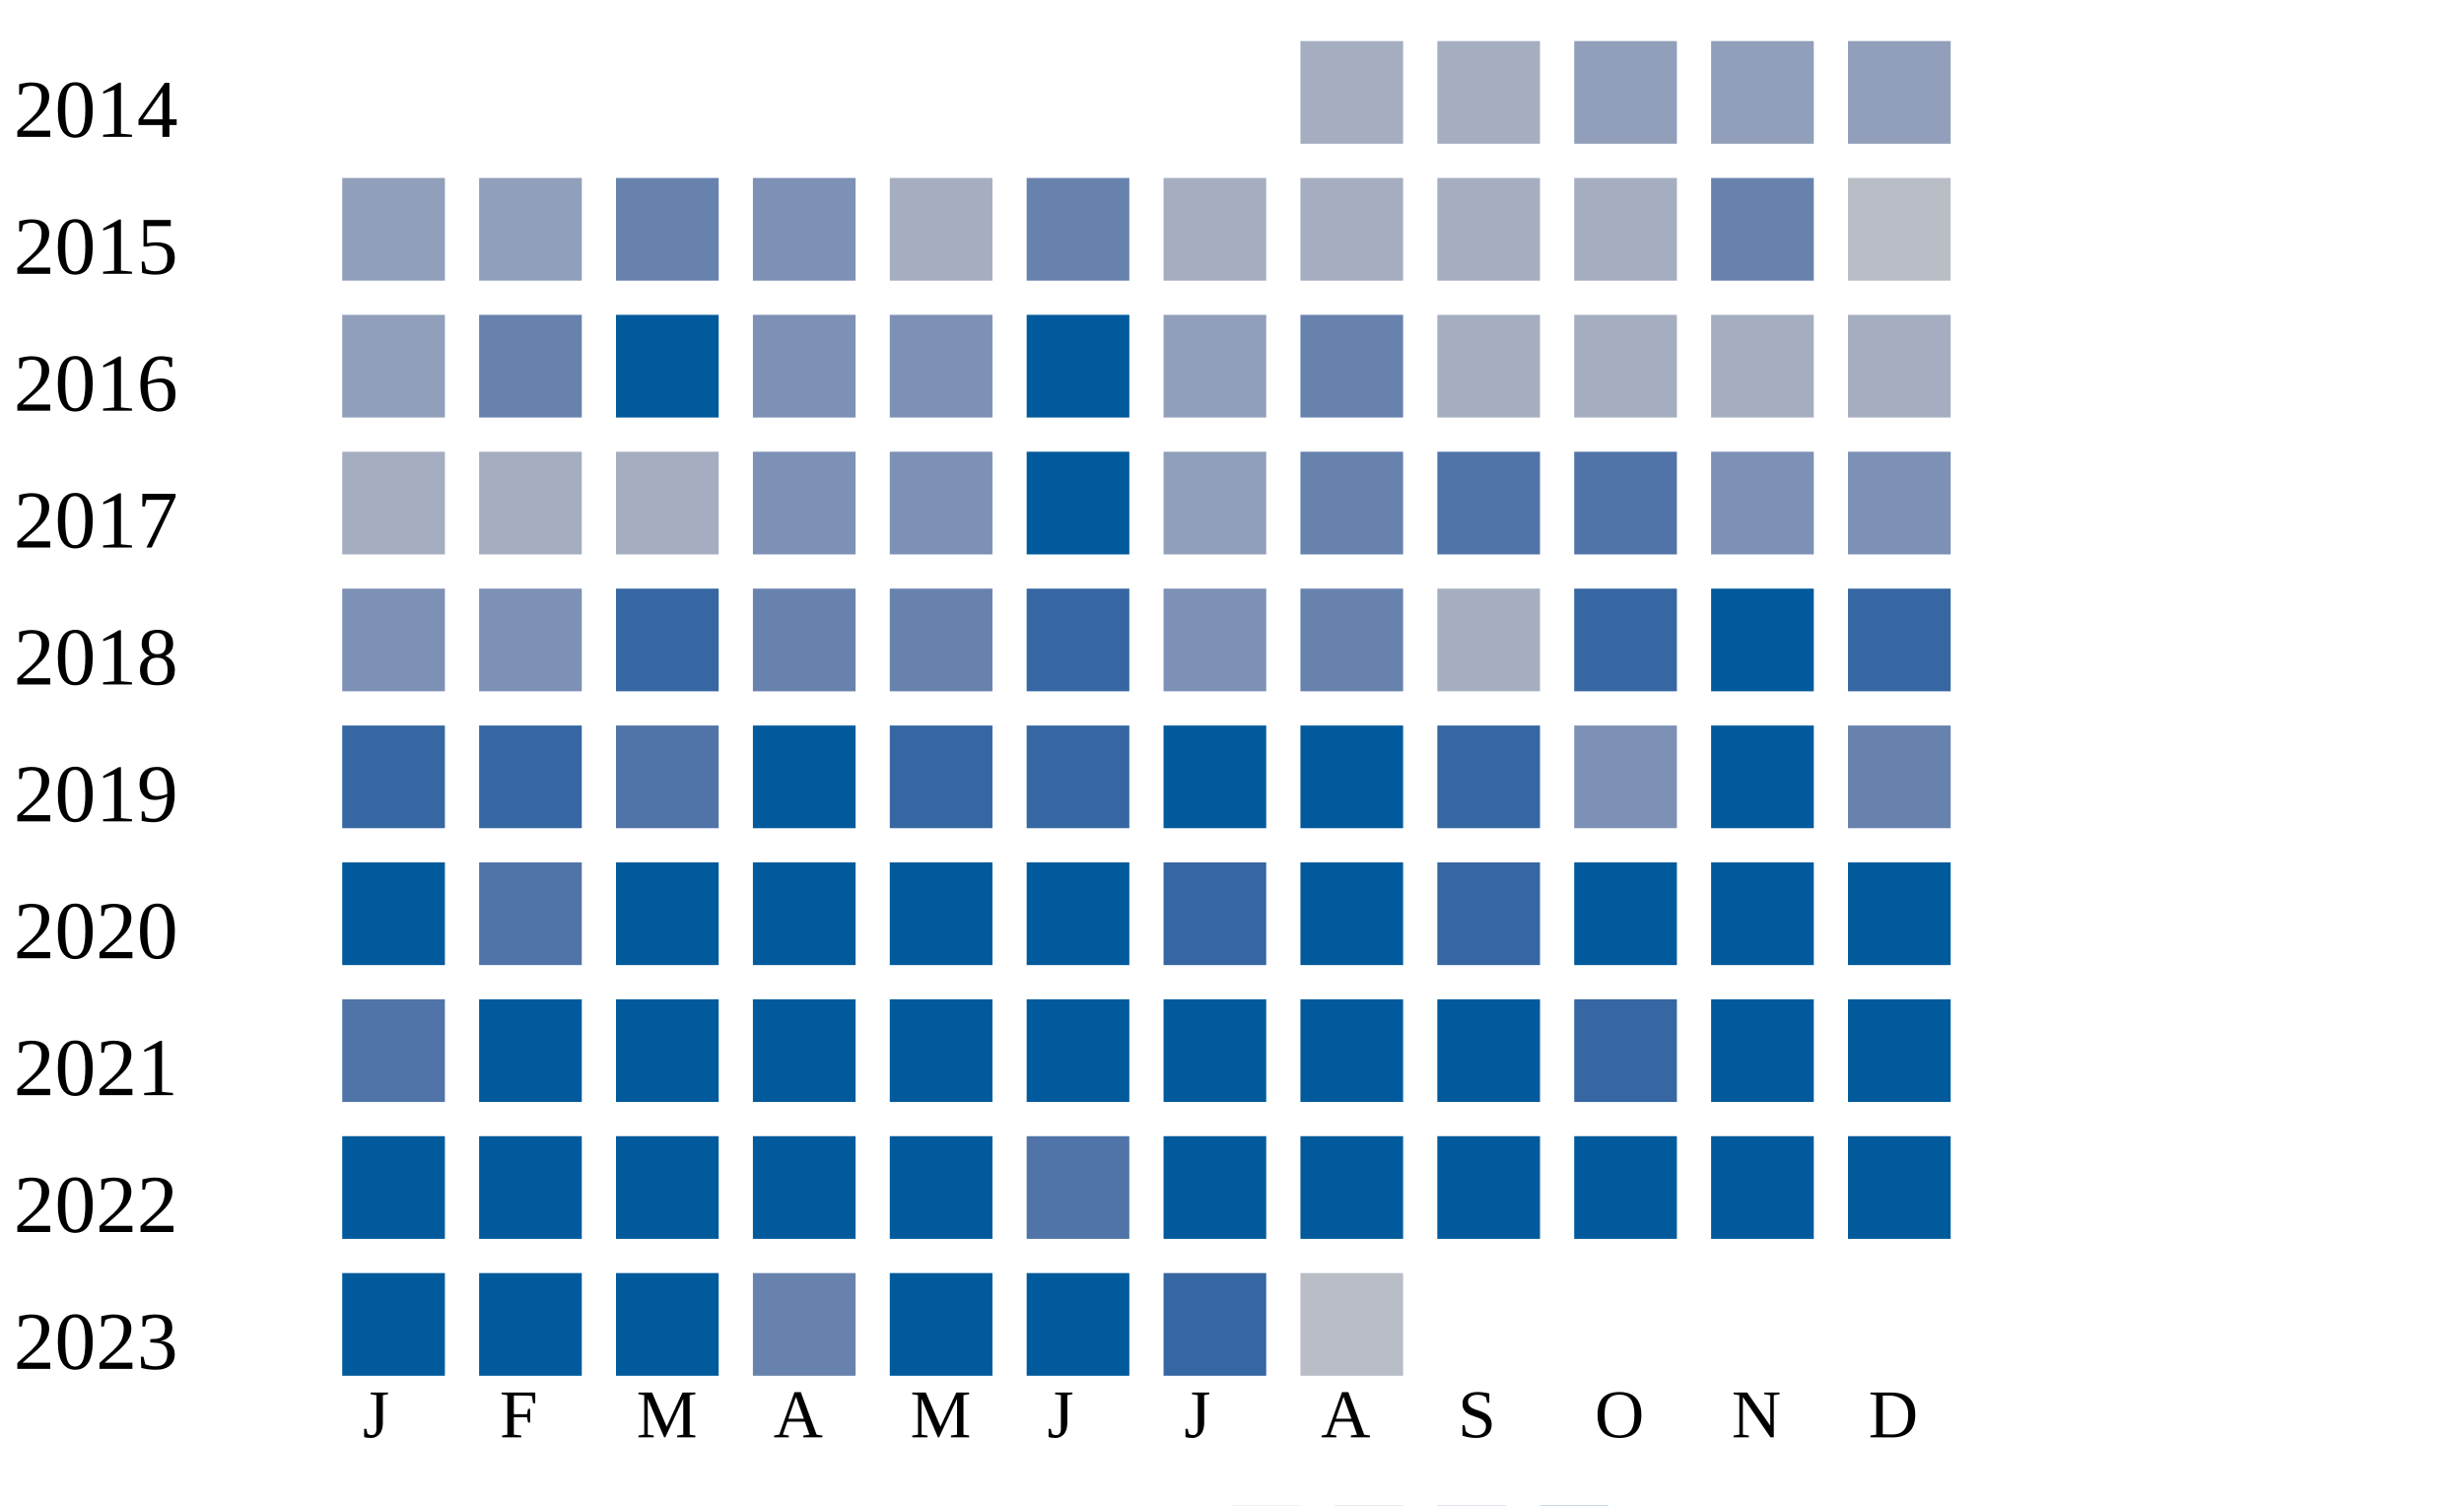
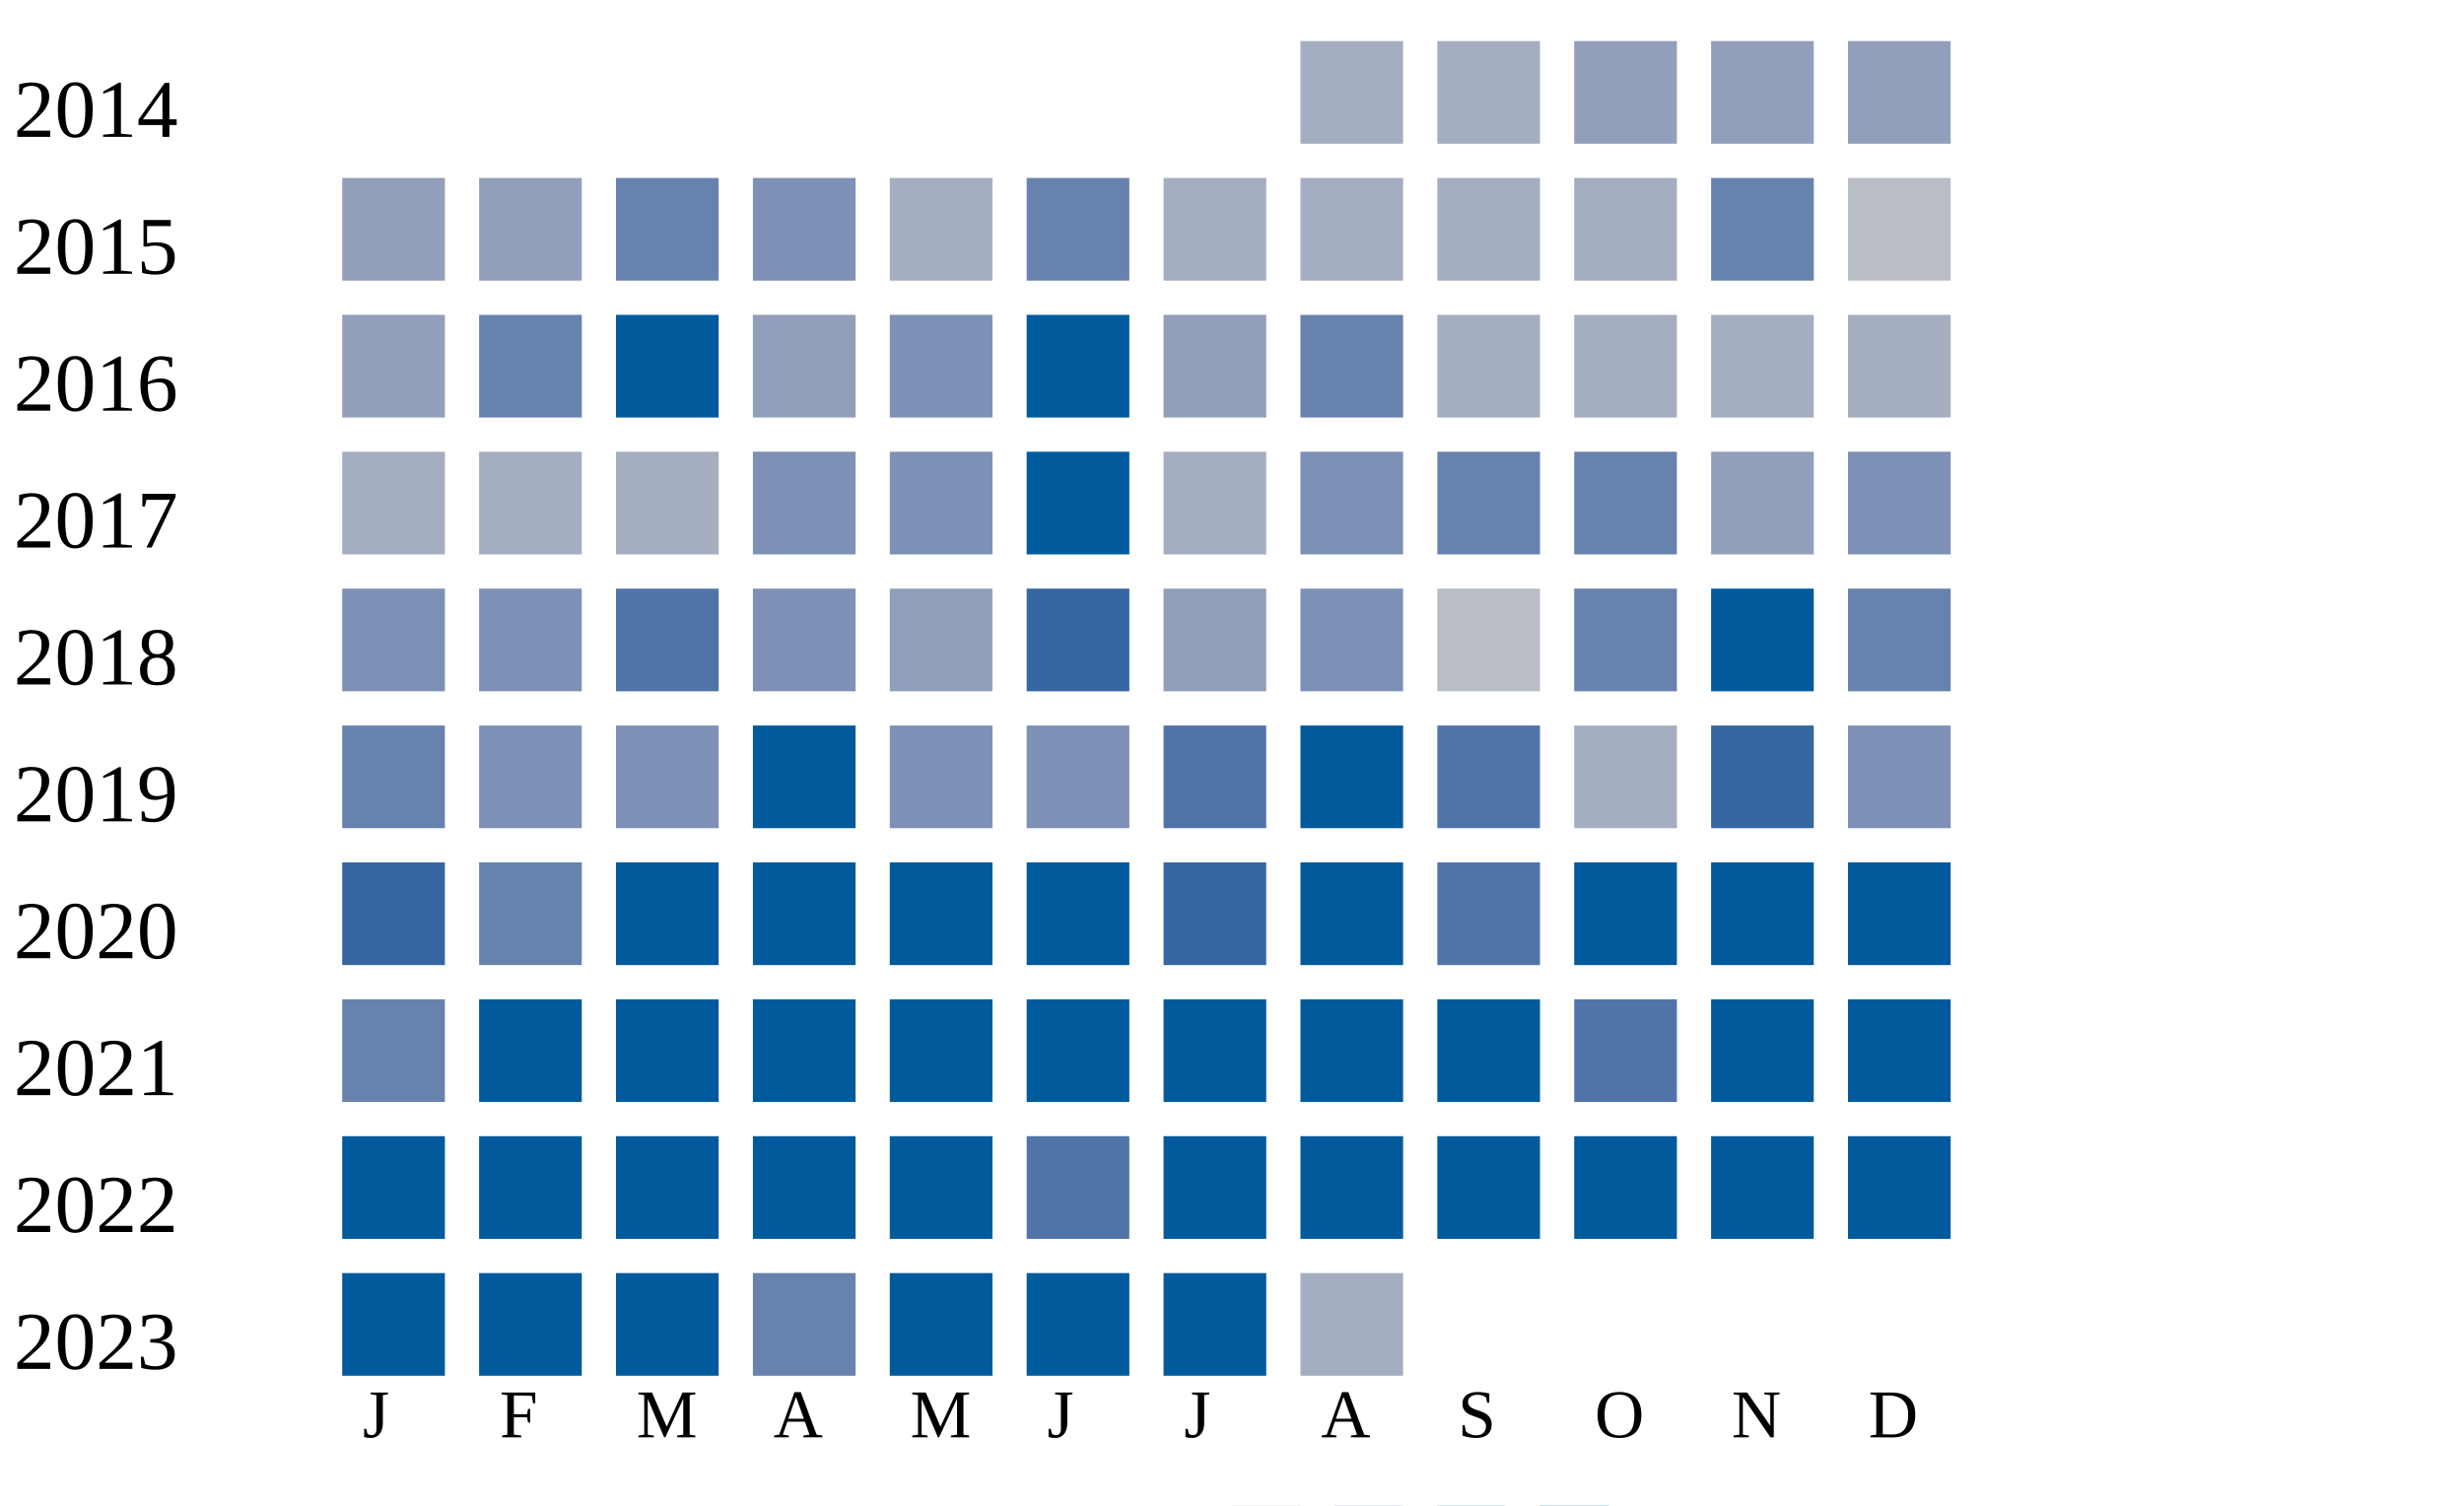
<svg xmlns="http://www.w3.org/2000/svg" width="360" height="220">
  <g transform="translate(0 0)">
    <text x="2" y="20">2014</text>
    <rect x="190" y="6" width="15" height="15" fill="#a5aec0" />
    <rect x="210" y="6" width="15" height="15" fill="#a5aec0" />
    <rect x="230" y="6" width="15" height="15" fill="#919fba" />
    <rect x="250" y="6" width="15" height="15" fill="#919fba" />
    <rect x="270" y="6" width="15" height="15" fill="#919fba" />
  </g>
  <g transform="translate(0 20)">
    <text x="2" y="20">2015</text>
    <rect x="50" y="6" width="15" height="15" fill="#919fba" />
    <rect x="70" y="6" width="15" height="15" fill="#919fba" />
    <rect x="90" y="6" width="15" height="15" fill="#6882ae" />
    <rect x="110" y="6" width="15" height="15" fill="#7d90b5" />
    <rect x="130" y="6" width="15" height="15" fill="#a5aec0" />
    <rect x="150" y="6" width="15" height="15" fill="#6882ae" />
    <rect x="170" y="6" width="15" height="15" fill="#a5aec0" />
    <rect x="190" y="6" width="15" height="15" fill="#a5aec0" />
    <rect x="210" y="6" width="15" height="15" fill="#a5aec0" />
    <rect x="230" y="6" width="15" height="15" fill="#a5aec0" />
    <rect x="250" y="6" width="15" height="15" fill="#6882ae" />
    <rect x="270" y="6" width="15" height="15" fill="#b9bdc6" />
  </g>
  <g transform="translate(0 40)">
    <text x="2" y="20">2016</text>
    <rect x="50" y="6" width="15" height="15" fill="#919fba" />
    <rect x="70" y="6" width="15" height="15" fill="#6882ae" />
    <rect x="90" y="6" width="15" height="15" fill="#005a9c" />
-     <rect x="110" y="6" width="15" height="15" fill="#7d90b5" />
+     <rect x="110" y="6" width="15" height="15" fill="#919fba" />
    <rect x="130" y="6" width="15" height="15" fill="#7d90b5" />
    <rect x="150" y="6" width="15" height="15" fill="#005a9c" />
    <rect x="170" y="6" width="15" height="15" fill="#919fba" />
    <rect x="190" y="6" width="15" height="15" fill="#6882ae" />
    <rect x="210" y="6" width="15" height="15" fill="#a5aec0" />
    <rect x="230" y="6" width="15" height="15" fill="#a5aec0" />
    <rect x="250" y="6" width="15" height="15" fill="#a5aec0" />
    <rect x="270" y="6" width="15" height="15" fill="#a5aec0" />
  </g>
  <g transform="translate(0 60)">
    <text x="2" y="20">2017</text>
    <rect x="50" y="6" width="15" height="15" fill="#a5aec0" />
    <rect x="70" y="6" width="15" height="15" fill="#a5aec0" />
    <rect x="90" y="6" width="15" height="15" fill="#a5aec0" />
    <rect x="110" y="6" width="15" height="15" fill="#7d90b5" />
    <rect x="130" y="6" width="15" height="15" fill="#7d90b5" />
    <rect x="150" y="6" width="15" height="15" fill="#005a9c" />
-     <rect x="170" y="6" width="15" height="15" fill="#919fba" />
-     <rect x="190" y="6" width="15" height="15" fill="#6882ae" />
-     <rect x="210" y="6" width="15" height="15" fill="#5174a8" />
-     <rect x="230" y="6" width="15" height="15" fill="#5174a8" />
-     <rect x="250" y="6" width="15" height="15" fill="#7d90b5" />
+     <rect x="170" y="6" width="15" height="15" fill="#a5aec0" />
+     <rect x="190" y="6" width="15" height="15" fill="#7d90b5" />
+     <rect x="210" y="6" width="15" height="15" fill="#6882ae" />
+     <rect x="230" y="6" width="15" height="15" fill="#6882ae" />
+     <rect x="250" y="6" width="15" height="15" fill="#919fba" />
    <rect x="270" y="6" width="15" height="15" fill="#7d90b5" />
  </g>
  <g transform="translate(0 80)">
    <text x="2" y="20">2018</text>
    <rect x="50" y="6" width="15" height="15" fill="#7d90b5" />
    <rect x="70" y="6" width="15" height="15" fill="#7d90b5" />
-     <rect x="90" y="6" width="15" height="15" fill="#3667a2" />
-     <rect x="110" y="6" width="15" height="15" fill="#6882ae" />
-     <rect x="130" y="6" width="15" height="15" fill="#6882ae" />
+     <rect x="90" y="6" width="15" height="15" fill="#5174a8" />
+     <rect x="110" y="6" width="15" height="15" fill="#7d90b5" />
+     <rect x="130" y="6" width="15" height="15" fill="#919fba" />
    <rect x="150" y="6" width="15" height="15" fill="#3667a2" />
-     <rect x="170" y="6" width="15" height="15" fill="#7d90b5" />
-     <rect x="190" y="6" width="15" height="15" fill="#6882ae" />
-     <rect x="210" y="6" width="15" height="15" fill="#a5aec0" />
-     <rect x="230" y="6" width="15" height="15" fill="#3667a2" />
+     <rect x="170" y="6" width="15" height="15" fill="#919fba" />
+     <rect x="190" y="6" width="15" height="15" fill="#7d90b5" />
+     <rect x="210" y="6" width="15" height="15" fill="#b9bdc6" />
+     <rect x="230" y="6" width="15" height="15" fill="#6882ae" />
    <rect x="250" y="6" width="15" height="15" fill="#005a9c" />
-     <rect x="270" y="6" width="15" height="15" fill="#3667a2" />
+     <rect x="270" y="6" width="15" height="15" fill="#6882ae" />
  </g>
  <g transform="translate(0 100)">
    <text x="2" y="20">2019</text>
-     <rect x="50" y="6" width="15" height="15" fill="#3667a2" />
-     <rect x="70" y="6" width="15" height="15" fill="#3667a2" />
-     <rect x="90" y="6" width="15" height="15" fill="#5174a8" />
+     <rect x="50" y="6" width="15" height="15" fill="#6882ae" />
+     <rect x="70" y="6" width="15" height="15" fill="#7d90b5" />
+     <rect x="90" y="6" width="15" height="15" fill="#7d90b5" />
    <rect x="110" y="6" width="15" height="15" fill="#005a9c" />
-     <rect x="130" y="6" width="15" height="15" fill="#3667a2" />
-     <rect x="150" y="6" width="15" height="15" fill="#3667a2" />
-     <rect x="170" y="6" width="15" height="15" fill="#005a9c" />
+     <rect x="130" y="6" width="15" height="15" fill="#7d90b5" />
+     <rect x="150" y="6" width="15" height="15" fill="#7d90b5" />
+     <rect x="170" y="6" width="15" height="15" fill="#5174a8" />
    <rect x="190" y="6" width="15" height="15" fill="#005a9c" />
-     <rect x="210" y="6" width="15" height="15" fill="#3667a2" />
-     <rect x="230" y="6" width="15" height="15" fill="#7d90b5" />
-     <rect x="250" y="6" width="15" height="15" fill="#005a9c" />
-     <rect x="270" y="6" width="15" height="15" fill="#6882ae" />
+     <rect x="210" y="6" width="15" height="15" fill="#5174a8" />
+     <rect x="230" y="6" width="15" height="15" fill="#a5aec0" />
+     <rect x="250" y="6" width="15" height="15" fill="#3667a2" />
+     <rect x="270" y="6" width="15" height="15" fill="#7d90b5" />
  </g>
  <g transform="translate(0 120)">
    <text x="2" y="20">2020</text>
-     <rect x="50" y="6" width="15" height="15" fill="#005a9c" />
-     <rect x="70" y="6" width="15" height="15" fill="#5174a8" />
+     <rect x="50" y="6" width="15" height="15" fill="#3667a2" />
+     <rect x="70" y="6" width="15" height="15" fill="#6882ae" />
    <rect x="90" y="6" width="15" height="15" fill="#005a9c" />
    <rect x="110" y="6" width="15" height="15" fill="#005a9c" />
    <rect x="130" y="6" width="15" height="15" fill="#005a9c" />
    <rect x="150" y="6" width="15" height="15" fill="#005a9c" />
    <rect x="170" y="6" width="15" height="15" fill="#3667a2" />
    <rect x="190" y="6" width="15" height="15" fill="#005a9c" />
-     <rect x="210" y="6" width="15" height="15" fill="#3667a2" />
+     <rect x="210" y="6" width="15" height="15" fill="#5174a8" />
    <rect x="230" y="6" width="15" height="15" fill="#005a9c" />
    <rect x="250" y="6" width="15" height="15" fill="#005a9c" />
    <rect x="270" y="6" width="15" height="15" fill="#005a9c" />
  </g>
  <g transform="translate(0 140)">
    <text x="2" y="20">2021</text>
-     <rect x="50" y="6" width="15" height="15" fill="#5174a8" />
+     <rect x="50" y="6" width="15" height="15" fill="#6882ae" />
    <rect x="70" y="6" width="15" height="15" fill="#005a9c" />
    <rect x="90" y="6" width="15" height="15" fill="#005a9c" />
    <rect x="110" y="6" width="15" height="15" fill="#005a9c" />
    <rect x="130" y="6" width="15" height="15" fill="#005a9c" />
    <rect x="150" y="6" width="15" height="15" fill="#005a9c" />
    <rect x="170" y="6" width="15" height="15" fill="#005a9c" />
    <rect x="190" y="6" width="15" height="15" fill="#005a9c" />
    <rect x="210" y="6" width="15" height="15" fill="#005a9c" />
-     <rect x="230" y="6" width="15" height="15" fill="#3667a2" />
+     <rect x="230" y="6" width="15" height="15" fill="#5174a8" />
    <rect x="250" y="6" width="15" height="15" fill="#005a9c" />
    <rect x="270" y="6" width="15" height="15" fill="#005a9c" />
  </g>
  <g transform="translate(0 160)">
    <text x="2" y="20">2022</text>
    <rect x="50" y="6" width="15" height="15" fill="#005a9c" />
    <rect x="70" y="6" width="15" height="15" fill="#005a9c" />
    <rect x="90" y="6" width="15" height="15" fill="#005a9c" />
    <rect x="110" y="6" width="15" height="15" fill="#005a9c" />
    <rect x="130" y="6" width="15" height="15" fill="#005a9c" />
    <rect x="150" y="6" width="15" height="15" fill="#5174a8" />
    <rect x="170" y="6" width="15" height="15" fill="#005a9c" />
    <rect x="190" y="6" width="15" height="15" fill="#005a9c" />
    <rect x="210" y="6" width="15" height="15" fill="#005a9c" />
    <rect x="230" y="6" width="15" height="15" fill="#005a9c" />
    <rect x="250" y="6" width="15" height="15" fill="#005a9c" />
    <rect x="270" y="6" width="15" height="15" fill="#005a9c" />
  </g>
  <g transform="translate(0 180)">
    <text x="2" y="20">2023</text>
    <rect x="50" y="6" width="15" height="15" fill="#005a9c" />
    <rect x="70" y="6" width="15" height="15" fill="#005a9c" />
    <rect x="90" y="6" width="15" height="15" fill="#005a9c" />
    <rect x="110" y="6" width="15" height="15" fill="#6882ae" />
    <rect x="130" y="6" width="15" height="15" fill="#005a9c" />
    <rect x="150" y="6" width="15" height="15" fill="#005a9c" />
-     <rect x="170" y="6" width="15" height="15" fill="#3667a2" />
-     <rect x="190" y="6" width="15" height="15" fill="#b9bdc6" />
+     <rect x="170" y="6" width="15" height="15" fill="#005a9c" />
+     <rect x="190" y="6" width="15" height="15" fill="#a5aec0" />
  </g>
  <text style="font-size: 10px; text-align: center" x="53" y="210">J</text>
  <text style="font-size: 10px; text-align: center" x="73" y="210">F</text>
  <text style="font-size: 10px; text-align: center" x="93" y="210">M</text>
  <text style="font-size: 10px; text-align: center" x="113" y="210">A</text>
  <text style="font-size: 10px; text-align: center" x="133" y="210">M</text>
  <text style="font-size: 10px; text-align: center" x="153" y="210">J</text>
  <text style="font-size: 10px; text-align: center" x="173" y="210">J</text>
  <text style="font-size: 10px; text-align: center" x="193" y="210">A</text>
  <text style="font-size: 10px; text-align: center" x="213" y="210">S</text>
  <text style="font-size: 10px; text-align: center" x="233" y="210">O</text>
  <text style="font-size: 10px; text-align: center" x="253" y="210">N</text>
  <text style="font-size: 10px; text-align: center" x="273" y="210">D</text>
  <text style="font-size: 10px;" x="155" y="229">Less</text>
  <rect fill="#b9bdc6" width="10" height="10" x="180" y="220" />
  <rect fill="#919fba" width="10" height="10" x="195" y="220" />
  <rect fill="#6882ae" width="10" height="10" x="210" y="220" />
  <rect fill="#005a9c" width="10" height="10" x="225" y="220" />
  <text x="240" y="229" style="font-size: 10px;">More</text>
</svg>
